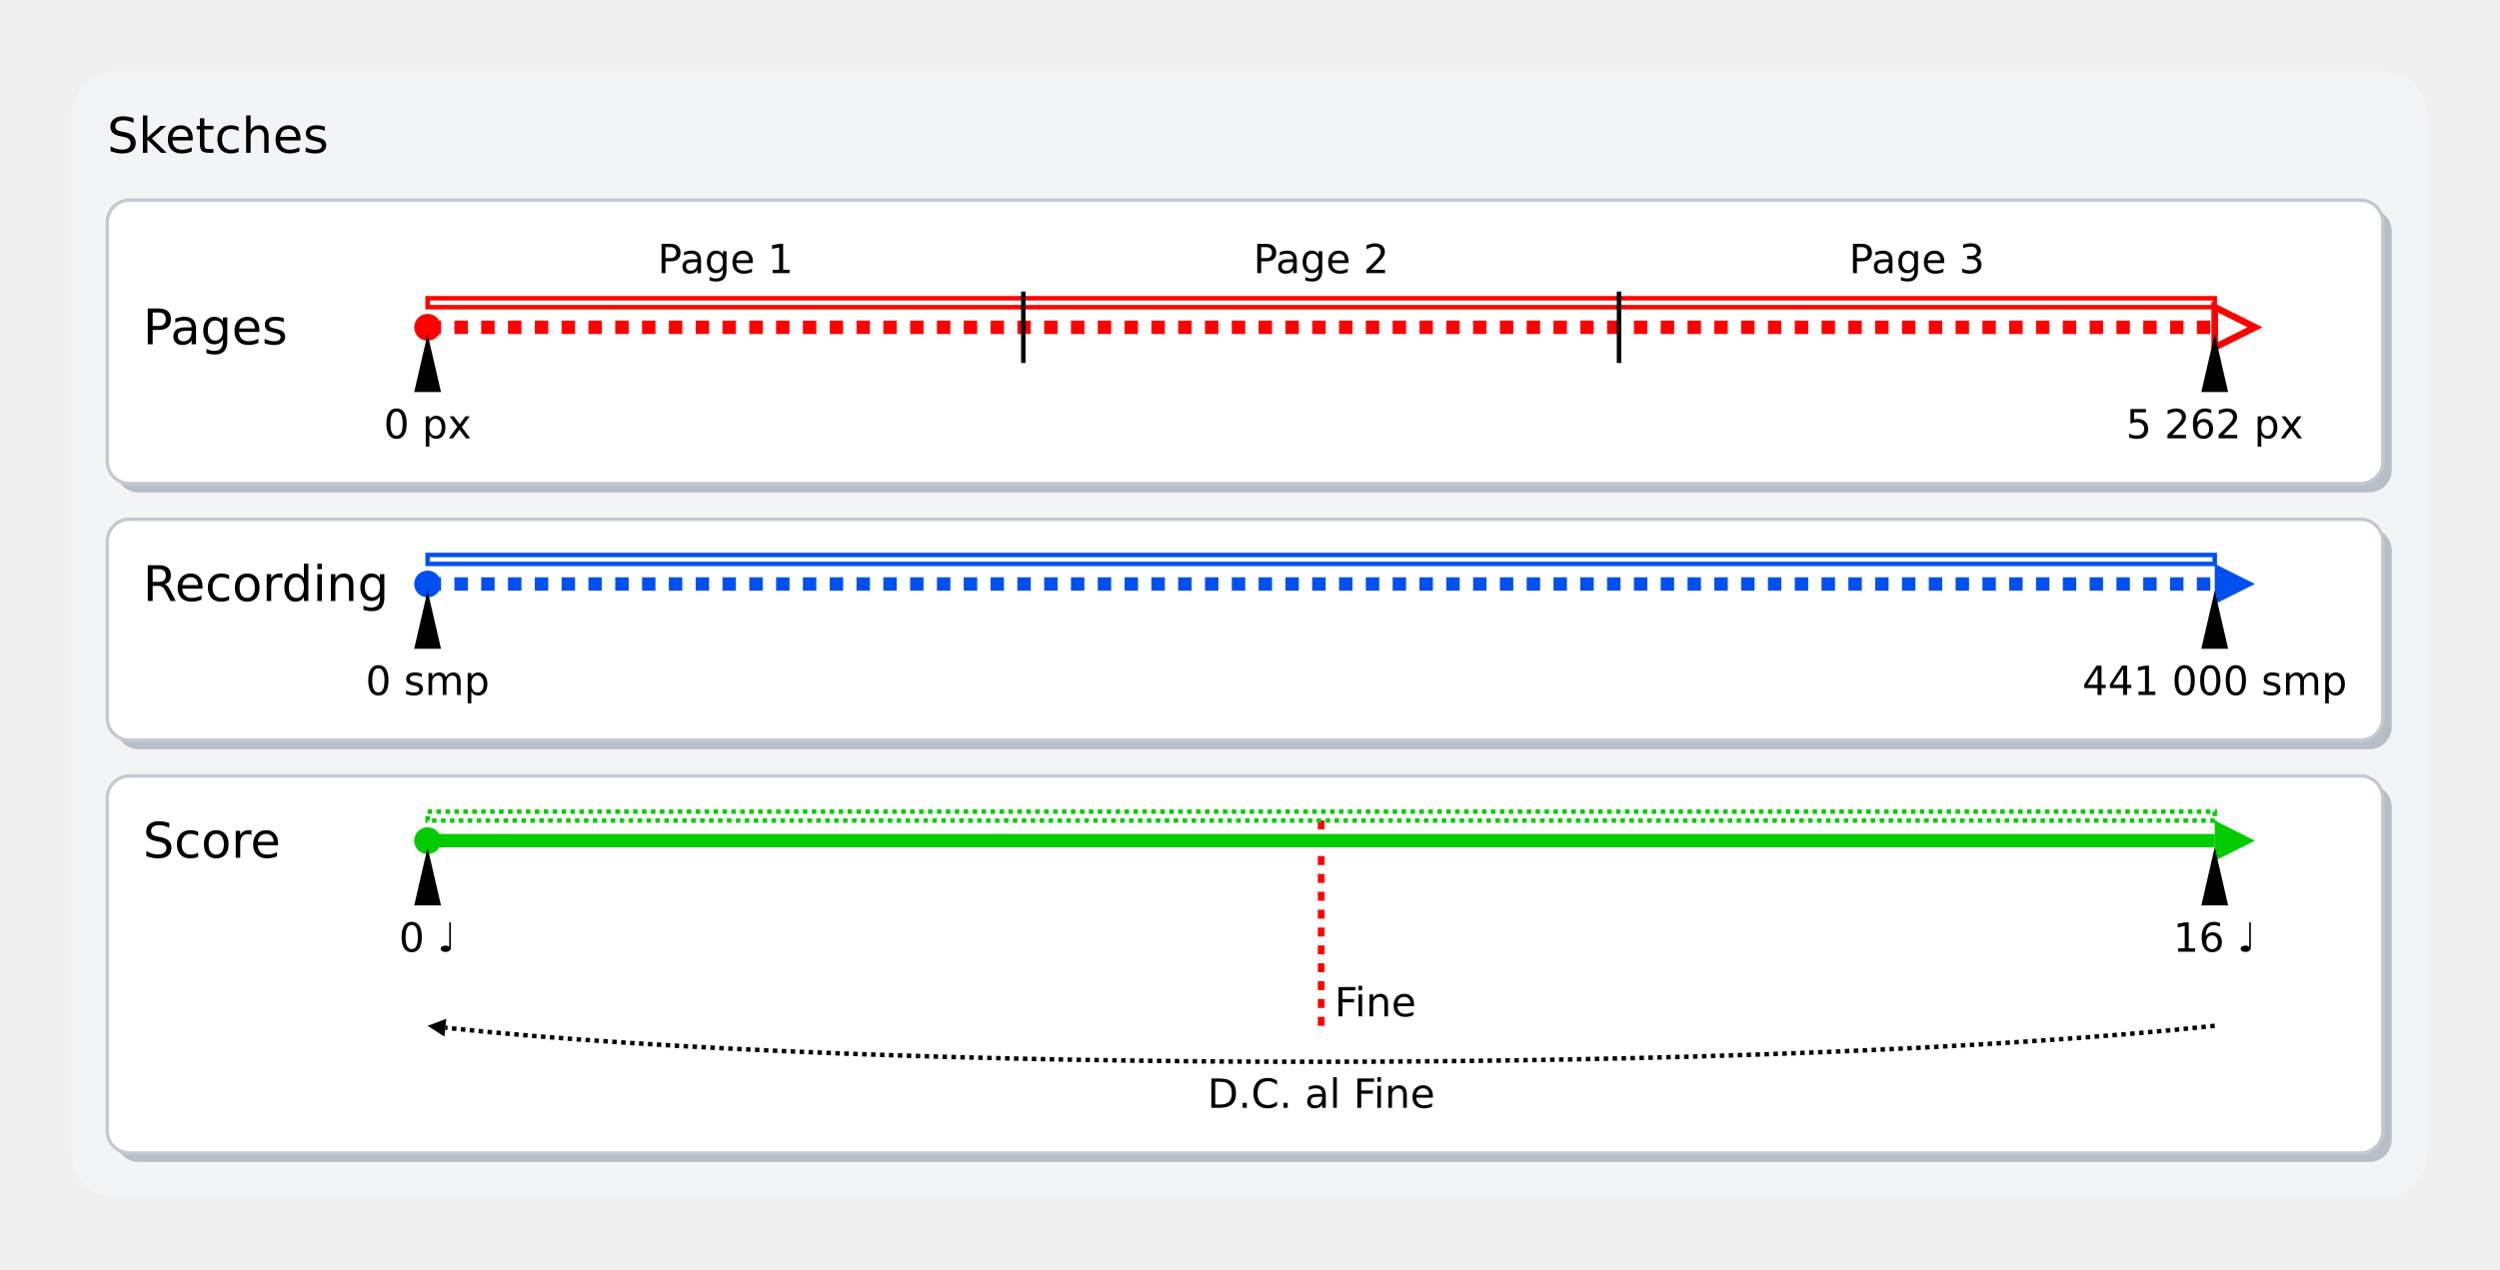
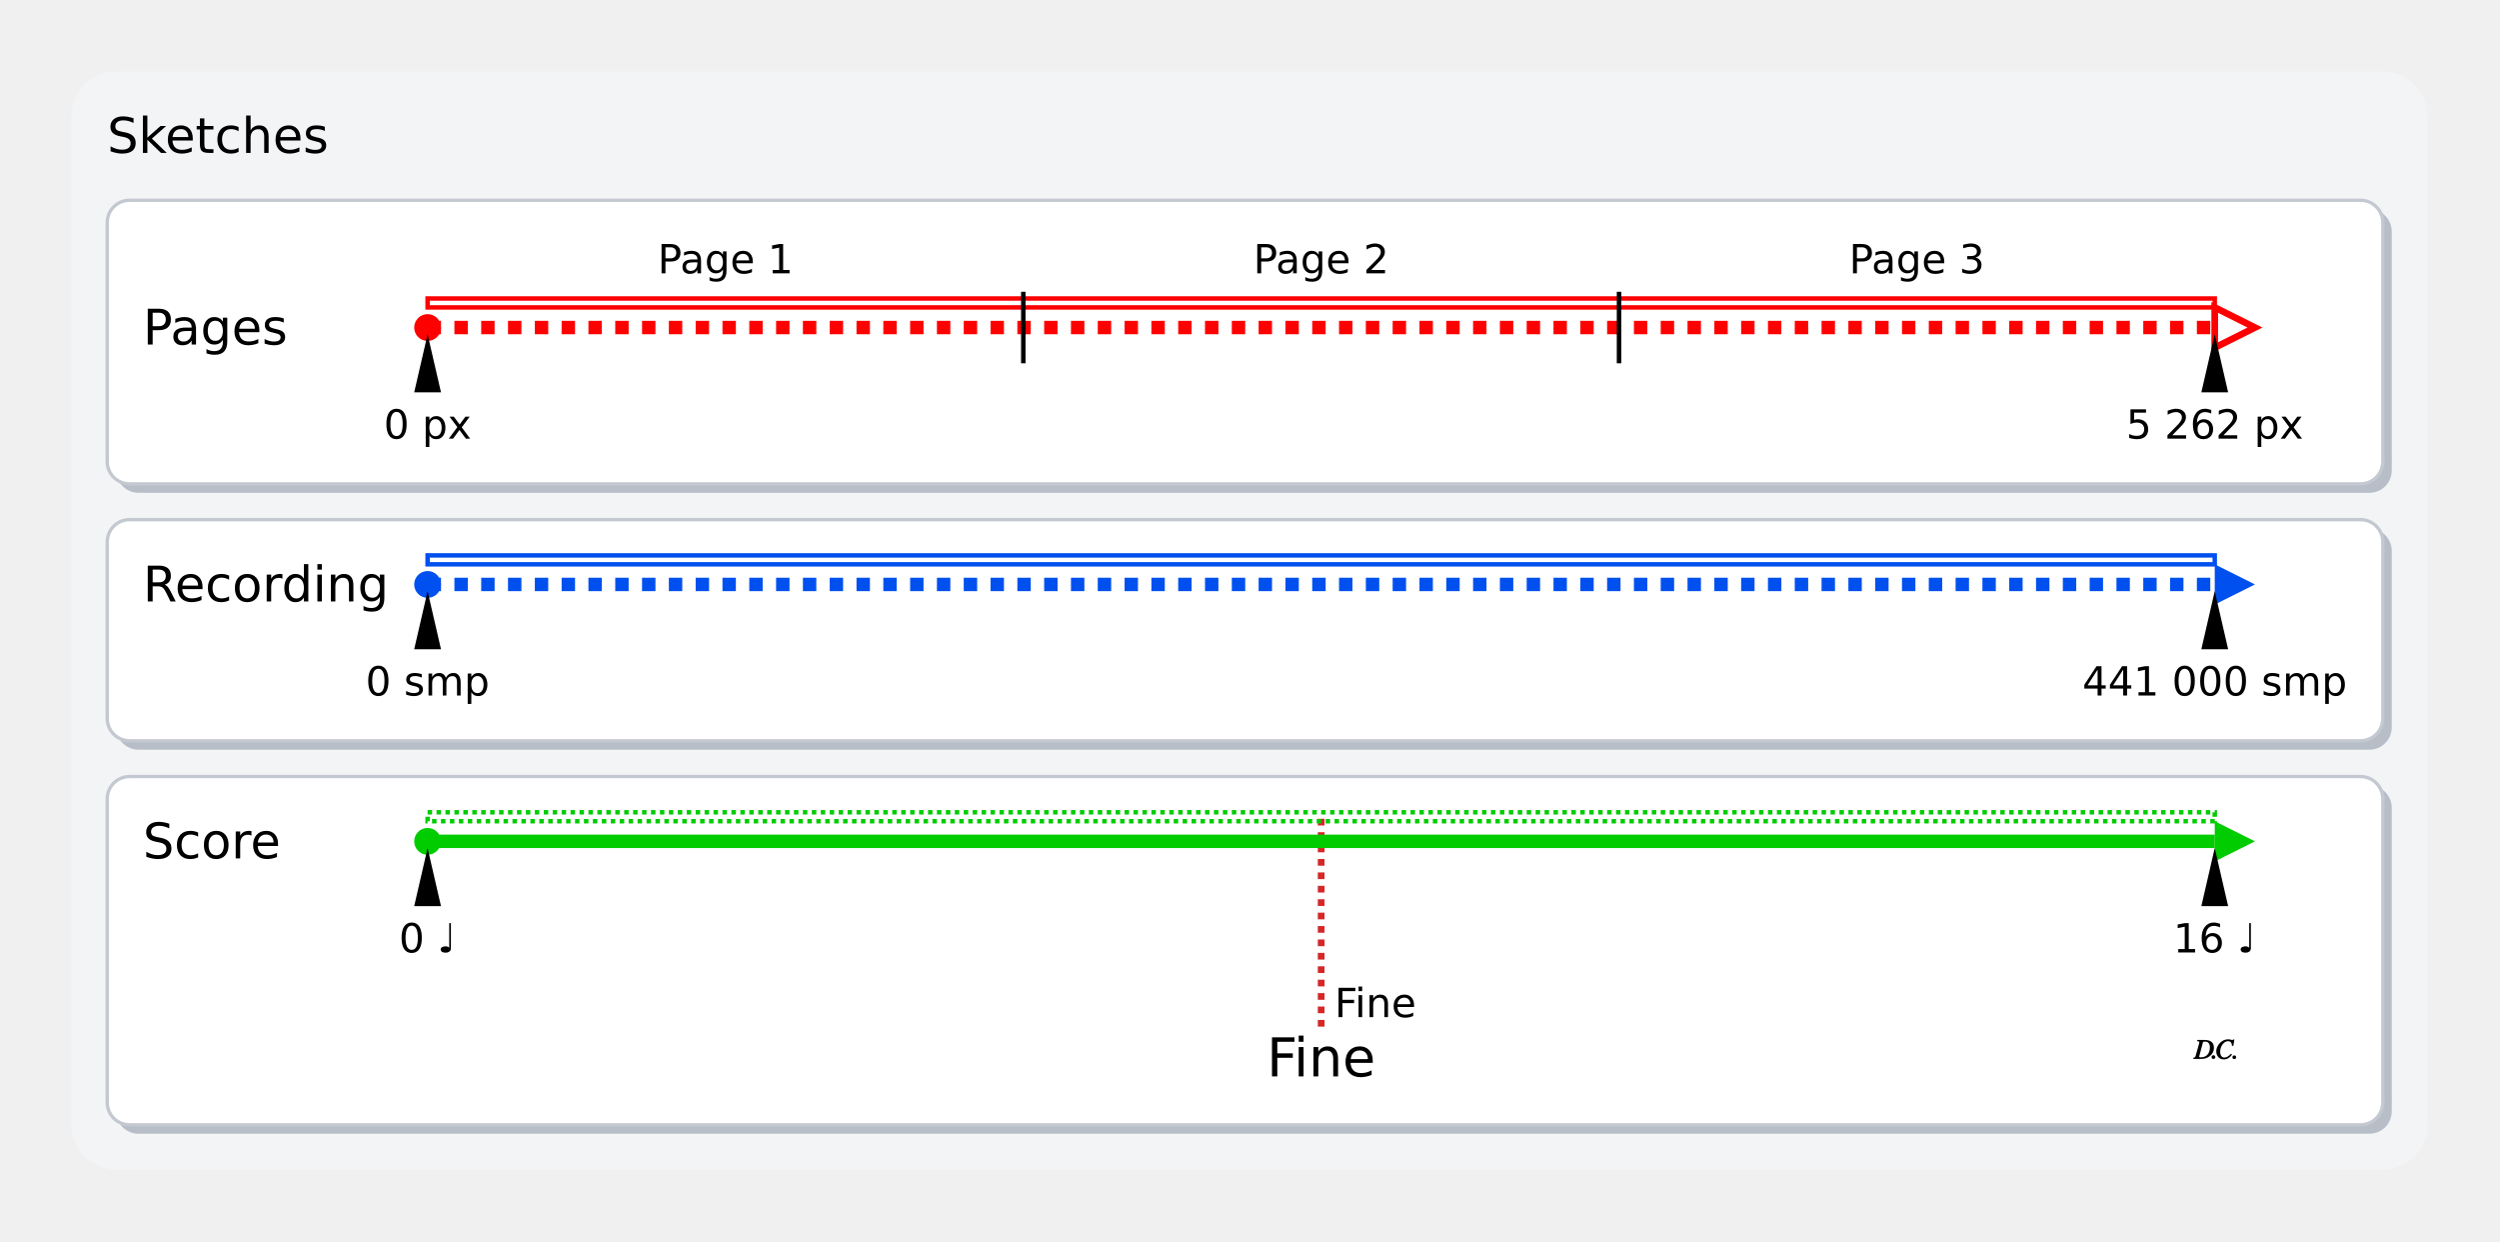
- <svg xmlns="http://www.w3.org/2000/svg" width="559.327" height="284.164" viewBox="0 0 559.327 284.164" font-family="DejaVu Sans, Noto Music" text-rendering="geometricPrecision" style="font-kerning:none;font-variant-ligatures:none">
+ <svg xmlns="http://www.w3.org/2000/svg" width="559.327" height="277.656" viewBox="0 0 559.327 277.656" font-family="DejaVu Sans, Noto Music" text-rendering="geometricPrecision" style="font-kerning:none;font-variant-ligatures:none">
  <g transform="translate(16 16)">
-     <rect x="0" y="0" width="527.327" height="252.164" rx="10" fill="#F3F4F6" />
+     <rect x="0" y="0" width="527.327" height="245.656" rx="10" fill="#F3F4F6" />
    <text data-part="name" x="8" y="18.21" text-anchor="start" font-size="11" fill="#000000">Sketches</text>
    <rect data-id="pages" data-part="card" x="10" y="30.805" width="509.327" height="63.453" rx="5" fill="#B8BEC8" />
    <rect data-id="pages" data-part="card" x="8" y="28.805" width="509.327" height="63.453" rx="5" fill="#FFFFFF" stroke="#C4C9D1" stroke-width="0.75" />
    <polygon data-id="cmap_3" points="79.704,50.781 479.704,50.781 479.704,52.781 79.704,52.781" fill="none" stroke="#FF0000" stroke-width="1" />
    <line data-id="pages" x1="79.704" y1="57.281" x2="479.704" y2="57.281" stroke="#FF0000" stroke-width="3" stroke-dasharray="3 3" />
    <circle data-id="pages" cx="79.704" cy="57.281" r="3" fill="#FF0000" />
    <polygon data-id="pages" points="488.704,57.281 479.704,52.781 479.704,61.781" fill="none" stroke="#FF0000" stroke-width="1.5" />
    <line data-id="page_2" data-part="start" x1="213.037" y1="49.281" x2="213.037" y2="65.281" stroke="#000000" stroke-width="1" />
    <line data-id="page_3" data-part="start" x1="346.37" y1="49.281" x2="346.37" y2="65.281" stroke="#000000" stroke-width="1" />
    <polygon data-id="timestamp_1" points="79.704,58.781 76.704,71.781 82.704,71.781" fill="#000000" />
    <polygon data-id="timestamp_2" points="479.704,58.781 476.704,71.781 482.704,71.781" fill="#000000" />
    <text data-id="pages" data-part="name" x="16" y="61.089" text-anchor="start" font-size="11" fill="#000000">Pages</text>
    <text data-id="timestamp_1" data-part="coordinate" x="79.704" y="82.135" text-anchor="middle" font-size="9" fill="#000000">0 px</text>
    <text data-id="timestamp_2" data-part="coordinate" x="479.704" y="82.135" text-anchor="middle" font-size="9" fill="#000000">5 262 px</text>
    <text data-id="page_1" data-part="label" x="146.37" y="45.159" text-anchor="middle" font-size="9" fill="#000000">Page 1</text>
    <text data-id="page_2" data-part="label" x="279.704" y="45.159" text-anchor="middle" font-size="9" fill="#000000">Page 2</text>
    <text data-id="page_3" data-part="label" x="413.037" y="45.159" text-anchor="middle" font-size="9" fill="#000000">Page 3</text>
    <rect data-id="recording" data-part="card" x="10" y="102.258" width="509.327" height="49.477" rx="5" fill="#B8BEC8" />
    <rect data-id="recording" data-part="card" x="8" y="100.258" width="509.327" height="49.477" rx="5" fill="#FFFFFF" stroke="#C4C9D1" stroke-width="0.75" />
    <polygon data-id="cmap_2" points="79.704,108.258 479.704,108.258 479.704,110.258 79.704,110.258" fill="none" stroke="#0050EF" stroke-width="1" />
    <line data-id="recording" x1="79.704" y1="114.758" x2="479.704" y2="114.758" stroke="#0050EF" stroke-width="3" stroke-dasharray="3 3" />
    <circle data-id="recording" cx="79.704" cy="114.758" r="3" fill="#0050EF" />
    <polygon data-id="recording" points="488.704,114.758 479.704,110.258 479.704,119.258" fill="#0050EF" />
    <polygon data-id="timestamp_3" points="79.704,116.258 76.704,129.258 82.704,129.258" fill="#000000" />
    <polygon data-id="timestamp_4" points="479.704,116.258 476.704,129.258 482.704,129.258" fill="#000000" />
    <text data-id="recording" data-part="name" x="16" y="118.566" text-anchor="start" font-size="11" fill="#000000">Recording</text>
    <text data-id="timestamp_3" data-part="coordinate" x="79.704" y="139.612" text-anchor="middle" font-size="9" fill="#000000">0 smp</text>
    <text data-id="timestamp_4" data-part="coordinate" x="479.704" y="139.612" text-anchor="middle" font-size="9" fill="#000000">441 000 smp</text>
-     <rect data-id="score" data-part="card" x="10" y="159.734" width="509.327" height="84.43" rx="5" fill="#B8BEC8" />
-     <rect data-id="score" data-part="card" x="8" y="157.734" width="509.327" height="84.43" rx="5" fill="#FFFFFF" stroke="#C4C9D1" stroke-width="0.75" />
-     <line data-id="break_1" x1="279.704" y1="213.688" x2="279.704" y2="165.734" stroke="#FF0000" stroke-width="1.5" stroke-dasharray="2 2" />
+     <rect data-id="score" data-part="card" x="10" y="159.734" width="509.327" height="77.922" rx="5" fill="#B8BEC8" />
+     <rect data-id="score" data-part="card" x="8" y="157.734" width="509.327" height="77.922" rx="5" fill="#FFFFFF" stroke="#C4C9D1" stroke-width="0.75" />
+     <line data-id="break_1" x1="279.704" y1="213.688" x2="279.704" y2="165.734" stroke="#D62728" stroke-width="1.5" stroke-dasharray="1.5 1.5" />
    <polygon data-id="cmap_1" points="79.704,165.734 479.704,165.734 479.704,167.734 79.704,167.734" fill="none" stroke="#00CC00" stroke-width="1" stroke-dasharray="1 1" />
-     <path data-id="jump_1" d="M479.704 213.688C379.704 224.354 179.704 224.354 83.681 214.112" fill="none" stroke="#000000" stroke-width="1" stroke-dasharray="1 1" />
-     <polygon data-id="jump_1" points="79.704,213.688 83.469,216.101 83.893,212.123" fill="#000000" />
    <line data-id="score" x1="79.704" y1="172.234" x2="479.704" y2="172.234" stroke="#00CC00" stroke-width="3" />
    <circle data-id="score" cx="79.704" cy="172.234" r="3" fill="#00CC00" />
    <polygon data-id="score" points="488.704,172.234 479.704,167.734 479.704,176.734" fill="#00CC00" />
    <polygon data-id="timestamp_5" points="79.704,173.734 76.704,186.734 82.704,186.734" fill="#000000" />
    <polygon data-id="timestamp_6" points="479.704,173.734 476.704,186.734 482.704,186.734" fill="#000000" />
    <text data-id="score" data-part="name" x="16" y="176.042" text-anchor="start" font-size="11" fill="#000000">Score</text>
    <text data-id="timestamp_5" data-part="coordinate" x="79.704" y="197.088" text-anchor="middle" font-size="9" fill="#000000">0 ♩</text>
    <text data-id="timestamp_6" data-part="coordinate" x="479.704" y="197.088" text-anchor="middle" font-size="9" fill="#000000">16 ♩</text>
-     <text data-id="jump_1" data-part="label" x="279.704" y="232.042" text-anchor="middle" font-size="9" fill="#000000">D.C. al Fine</text>
    <text data-id="break_1" data-part="label" x="282.704" y="211.565" text-anchor="start" font-size="9" fill="#000000">Fine</text>
+     <text data-id="break_1" data-part="symbol" x="279.704" y="224.826" text-anchor="middle" font-size="12" fill="#000000">Fine</text>
+     <text data-id="jump_1" data-part="symbol" x="479.704" y="224.826" text-anchor="middle" font-size="12" fill="#000000">𝄊</text>
  </g>
</svg>
